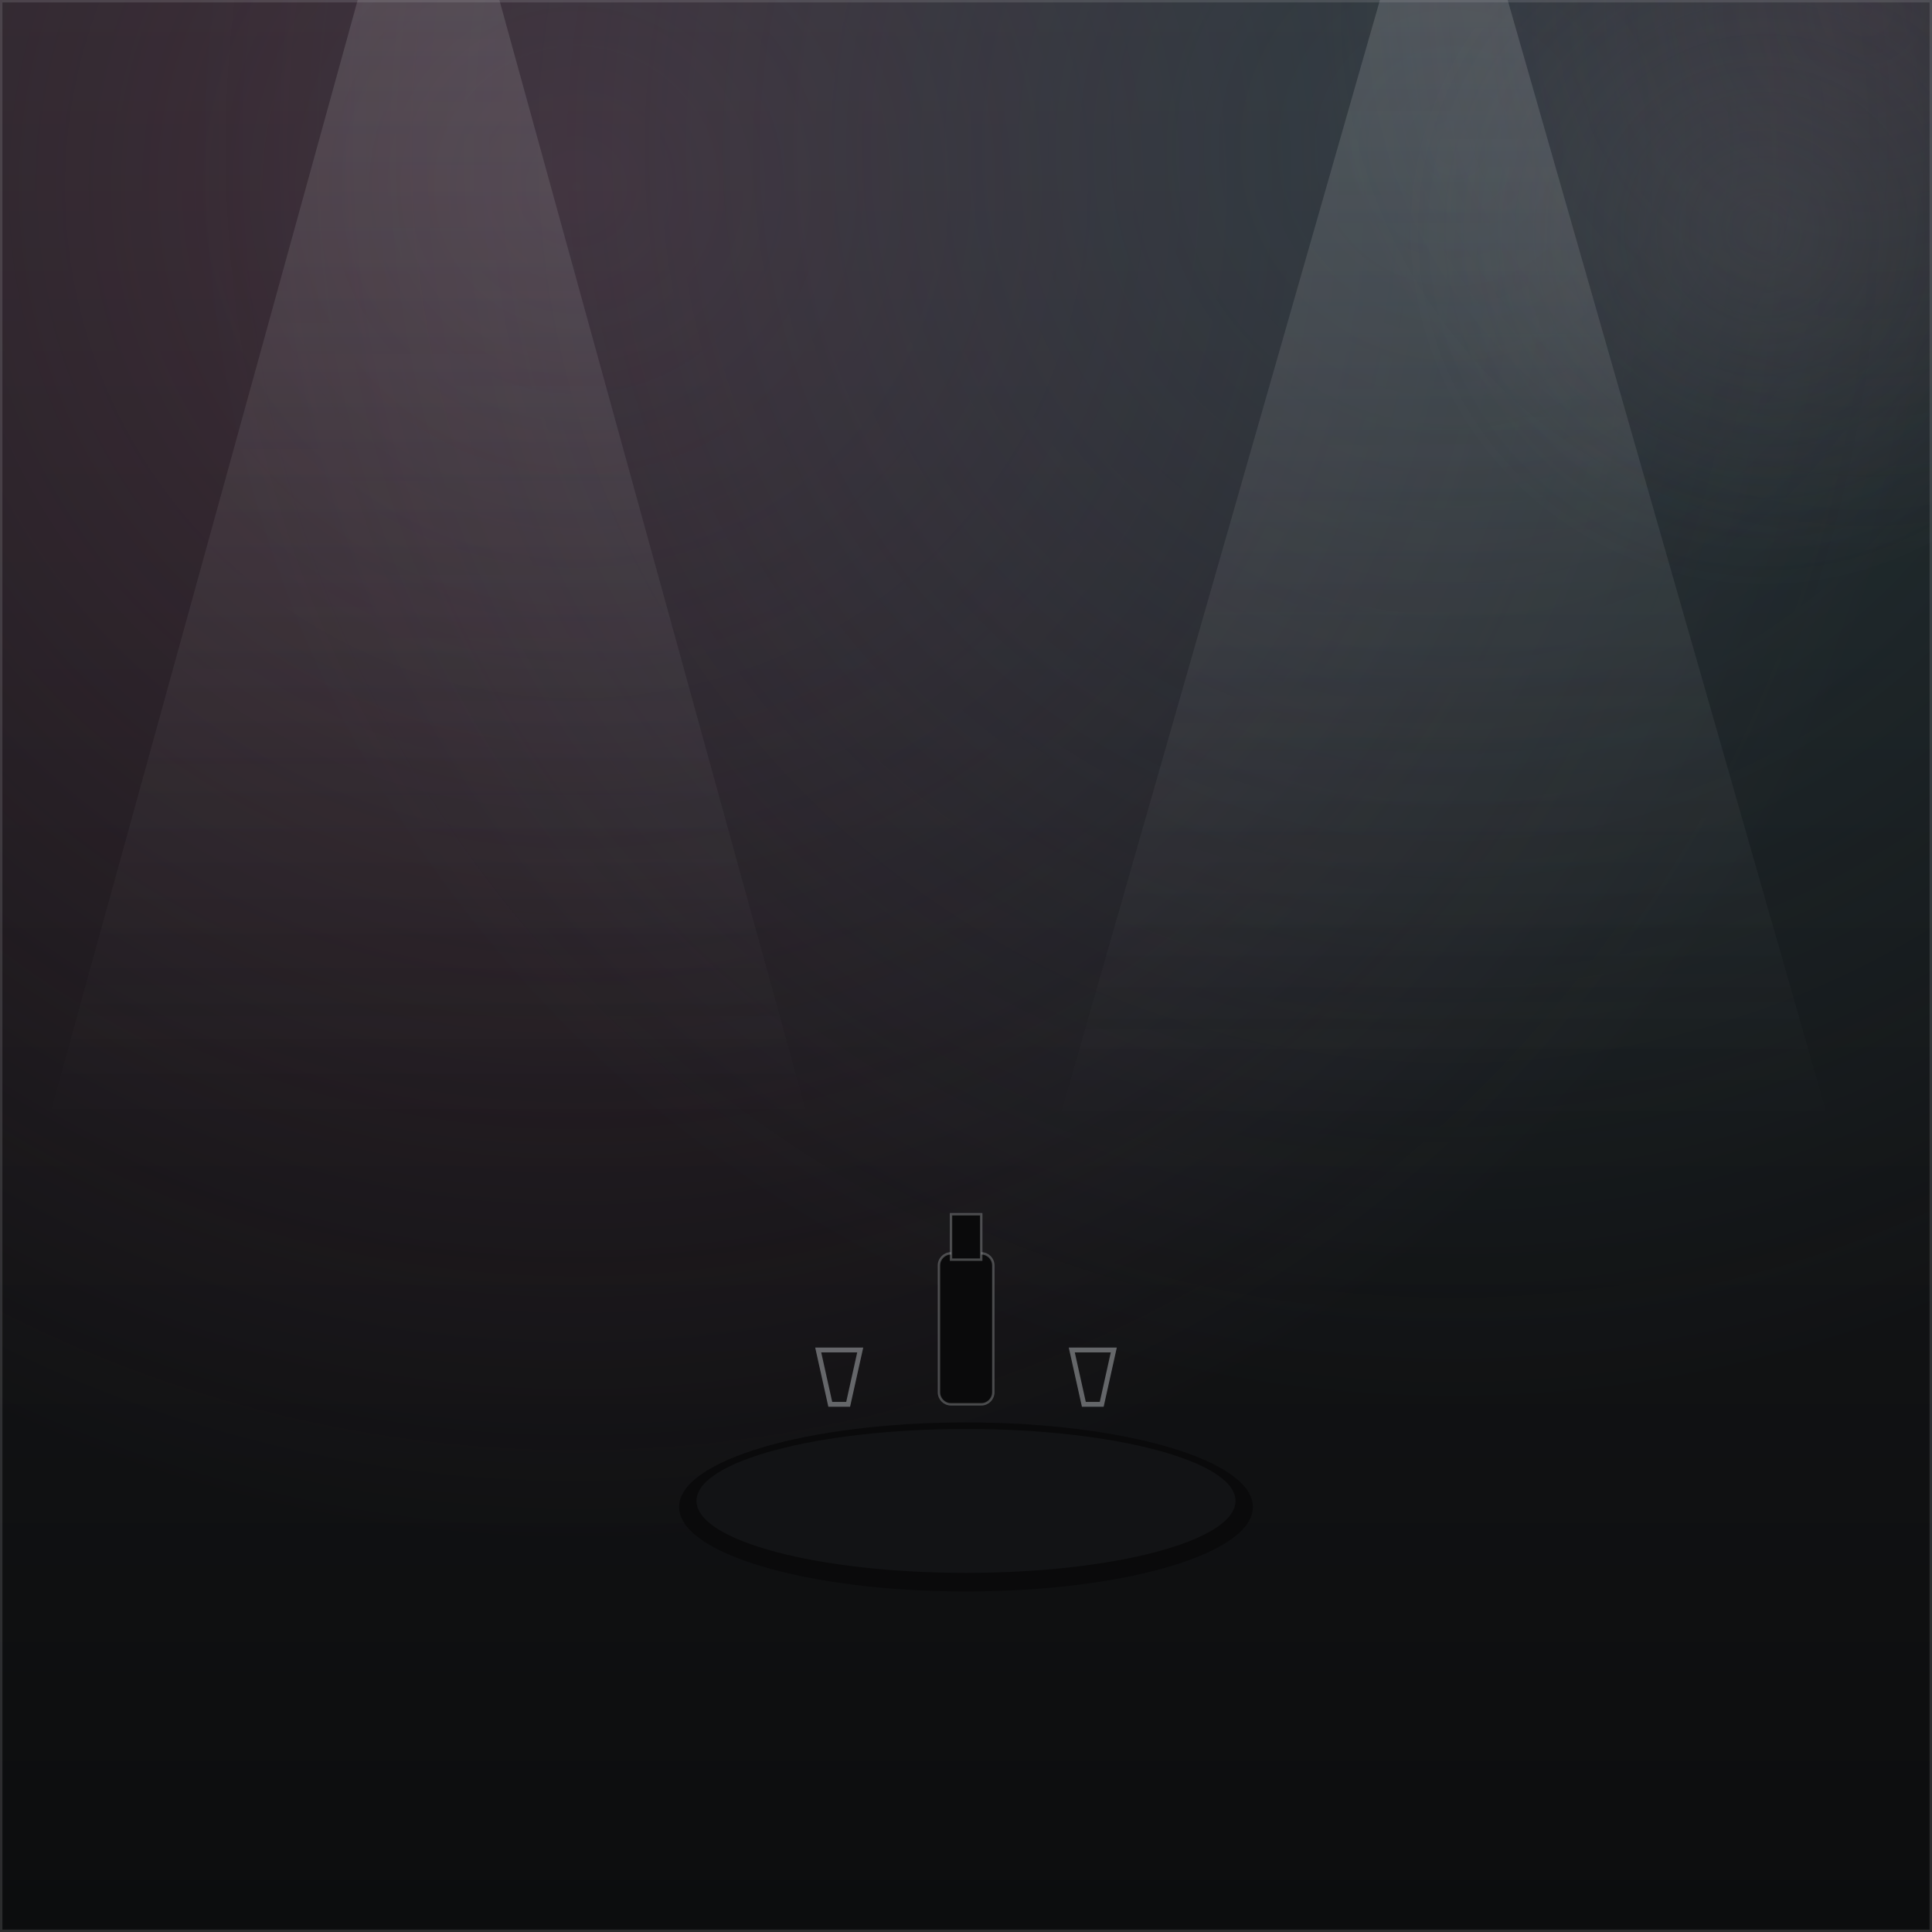
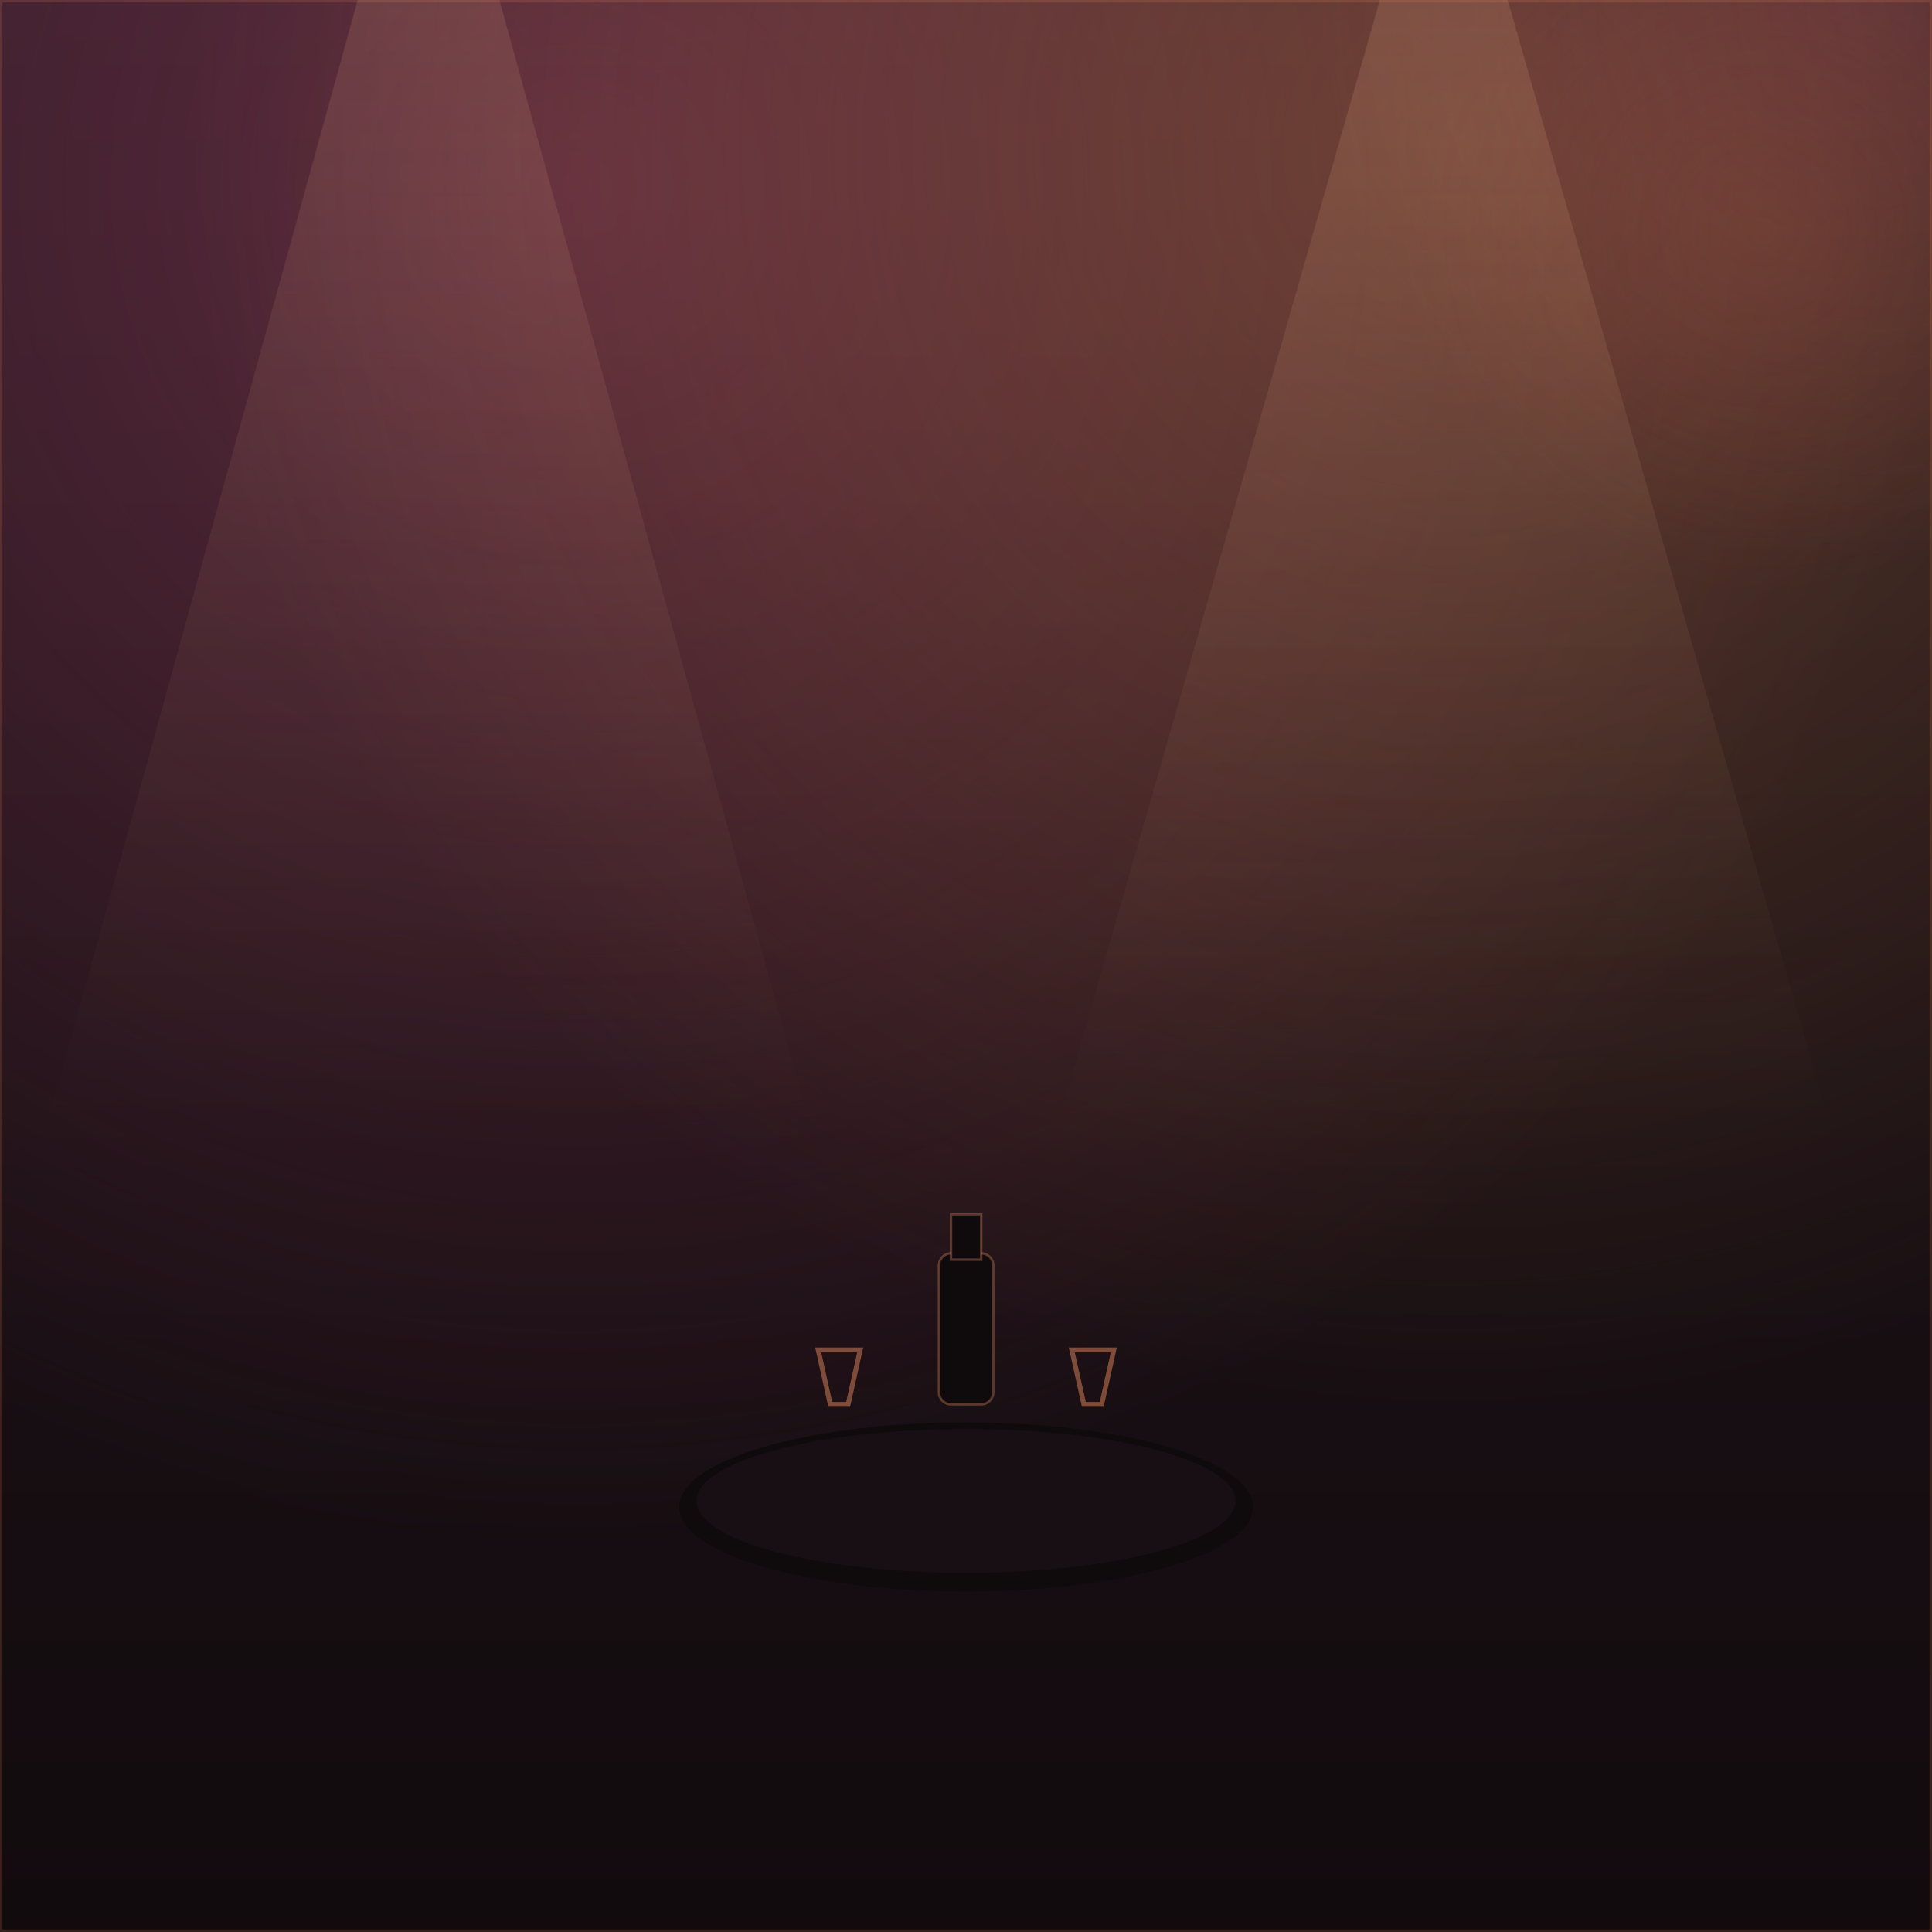
<svg xmlns="http://www.w3.org/2000/svg" viewBox="0 0 800 800" width="800" height="800">
  <defs>
    <filter id="soft">
      <feGaussianBlur stdDeviation="1.1" />
    </filter>
    <filter id="softer">
      <feGaussianBlur stdDeviation="2.4" />
    </filter>
    <radialGradient id="glowM" cx="30%" cy="10%" r="70%">
-       <stop offset="0%" stop-color="#7A4A63" stop-opacity="0.4" />
-       <stop offset="100%" stop-color="#7A4A63" stop-opacity="0" />
+       <stop offset="0%" stop-color="#B54A6E" stop-opacity="0.4" />
+       <stop offset="100%" stop-color="#B54A6E" stop-opacity="0" />
    </radialGradient>
    <radialGradient id="glowC" cx="75%" cy="8%" r="65%">
-       <stop offset="0%" stop-color="#3E6B72" stop-opacity="0.32" />
-       <stop offset="100%" stop-color="#3E6B72" stop-opacity="0" />
+       <stop offset="0%" stop-color="#D98B4A" stop-opacity="0.32" />
+       <stop offset="100%" stop-color="#D98B4A" stop-opacity="0" />
    </radialGradient>
    <linearGradient id="bg" x1="0%" y1="0%" x2="0%" y2="100%">
-       <stop offset="0%" stop-color="#1F2124" />
-       <stop offset="45%" stop-color="#151618" />
-       <stop offset="100%" stop-color="#0C0D0E" />
+       <stop offset="0%" stop-color="#241720" />
+       <stop offset="45%" stop-color="#1B1116" />
+       <stop offset="100%" stop-color="#120B0E" />
    </linearGradient>
  </defs>
  <rect width="800" height="800" fill="url(#bg)" />
  <rect width="800" height="800" fill="url(#glowM)" />
  <rect width="800" height="800" fill="url(#glowC)" />
  <defs>
    <radialGradient id="haze0772" cx="50%" cy="50%" r="50%">
-       <stop offset="0%" stop-color="#7A4A63" stop-opacity="0.22" />
-       <stop offset="100%" stop-color="#7A4A63" stop-opacity="0" />
+       <stop offset="0%" stop-color="#B54A6E" stop-opacity="0.22" />
+       <stop offset="100%" stop-color="#B54A6E" stop-opacity="0" />
    </radialGradient>
  </defs>
  <circle cx="772.2" cy="4.7" r="226.4" fill="url(#haze0772)" />
  <defs>
    <radialGradient id="haze1730" cx="50%" cy="50%" r="50%">
-       <stop offset="0%" stop-color="#5C5E62" stop-opacity="0.22" />
-       <stop offset="100%" stop-color="#5C5E62" stop-opacity="0" />
+       <stop offset="0%" stop-color="#A85C38" stop-opacity="0.22" />
+       <stop offset="100%" stop-color="#A85C38" stop-opacity="0" />
    </radialGradient>
  </defs>
  <circle cx="730.4" cy="95.6" r="150.2" fill="url(#haze1730)" />
  <defs>
    <linearGradient id="beam0177" x1="0" y1="0" x2="0" y2="1">
-       <stop offset="0%" stop-color="#E4E5E7" stop-opacity="0.15" />
-       <stop offset="100%" stop-color="#E4E5E7" stop-opacity="0" />
+       <stop offset="0%" stop-color="#F3B98C" stop-opacity="0.15" />
+       <stop offset="100%" stop-color="#F3B98C" stop-opacity="0" />
    </linearGradient>
  </defs>
  <polygon points="156.4,-30 198.5,-30 334.8,464.0 20.0,464.0" fill="url(#beam0177)" />
  <defs>
    <linearGradient id="beam1597" x1="0" y1="0" x2="0" y2="1">
-       <stop offset="0%" stop-color="#E4E5E7" stop-opacity="0.17" />
-       <stop offset="100%" stop-color="#E4E5E7" stop-opacity="0" />
+       <stop offset="0%" stop-color="#F3B98C" stop-opacity="0.17" />
+       <stop offset="100%" stop-color="#F3B98C" stop-opacity="0" />
    </linearGradient>
  </defs>
  <polygon points="580.0,-30 615.7,-30 757.2,464.0 438.5,464.0" fill="url(#beam1597)" />
-   <ellipse cx="400.0" cy="624.0" rx="118.8" ry="35.0" fill="#0A0A0B" />
-   <ellipse cx="400.0" cy="621.5" rx="111.6" ry="29.8" fill="#1F2124" fill-opacity="0.4" />
-   <rect x="388.8" y="519.0" width="22.5" height="62.5" rx="5.0" fill="#0A0A0B" stroke="#B7BABE" stroke-opacity="0.35" />
-   <rect x="393.8" y="502.8" width="12.5" height="18.8" fill="#0A0A0B" stroke="#B7BABE" stroke-opacity="0.35" />
-   <path d="M338.8,559.0 L356.2,559.0 L351.2,581.5 L343.8,581.5 Z" fill="none" stroke="#B7BABE" stroke-opacity="0.5" stroke-width="2.0" />
-   <path d="M443.8,559.0 L461.2,559.0 L456.2,581.5 L448.8,581.5 Z" fill="none" stroke="#B7BABE" stroke-opacity="0.5" stroke-width="2.0" />
-   <rect x="0.5" y="0.5" width="799" height="799" fill="none" stroke="#B7BABE" stroke-opacity="0.18" />
+   <ellipse cx="400.0" cy="624.0" rx="118.8" ry="35.0" fill="#0F0A0C" />
+   <ellipse cx="400.0" cy="621.5" rx="111.6" ry="29.8" fill="#241720" fill-opacity="0.4" />
+   <rect x="388.8" y="519.0" width="22.5" height="62.5" rx="5.0" fill="#0F0A0C" stroke="#E2895E" stroke-opacity="0.35" />
+   <rect x="393.8" y="502.8" width="12.5" height="18.8" fill="#0F0A0C" stroke="#E2895E" stroke-opacity="0.35" />
+   <path d="M338.8,559.0 L356.2,559.0 L351.2,581.5 L343.8,581.5 Z" fill="none" stroke="#E2895E" stroke-opacity="0.5" stroke-width="2.0" />
+   <path d="M443.8,559.0 L461.2,559.0 L456.2,581.5 L448.8,581.5 Z" fill="none" stroke="#E2895E" stroke-opacity="0.5" stroke-width="2.0" />
+   <rect x="0.5" y="0.5" width="799" height="799" fill="none" stroke="#E2895E" stroke-opacity="0.18" />
</svg>
